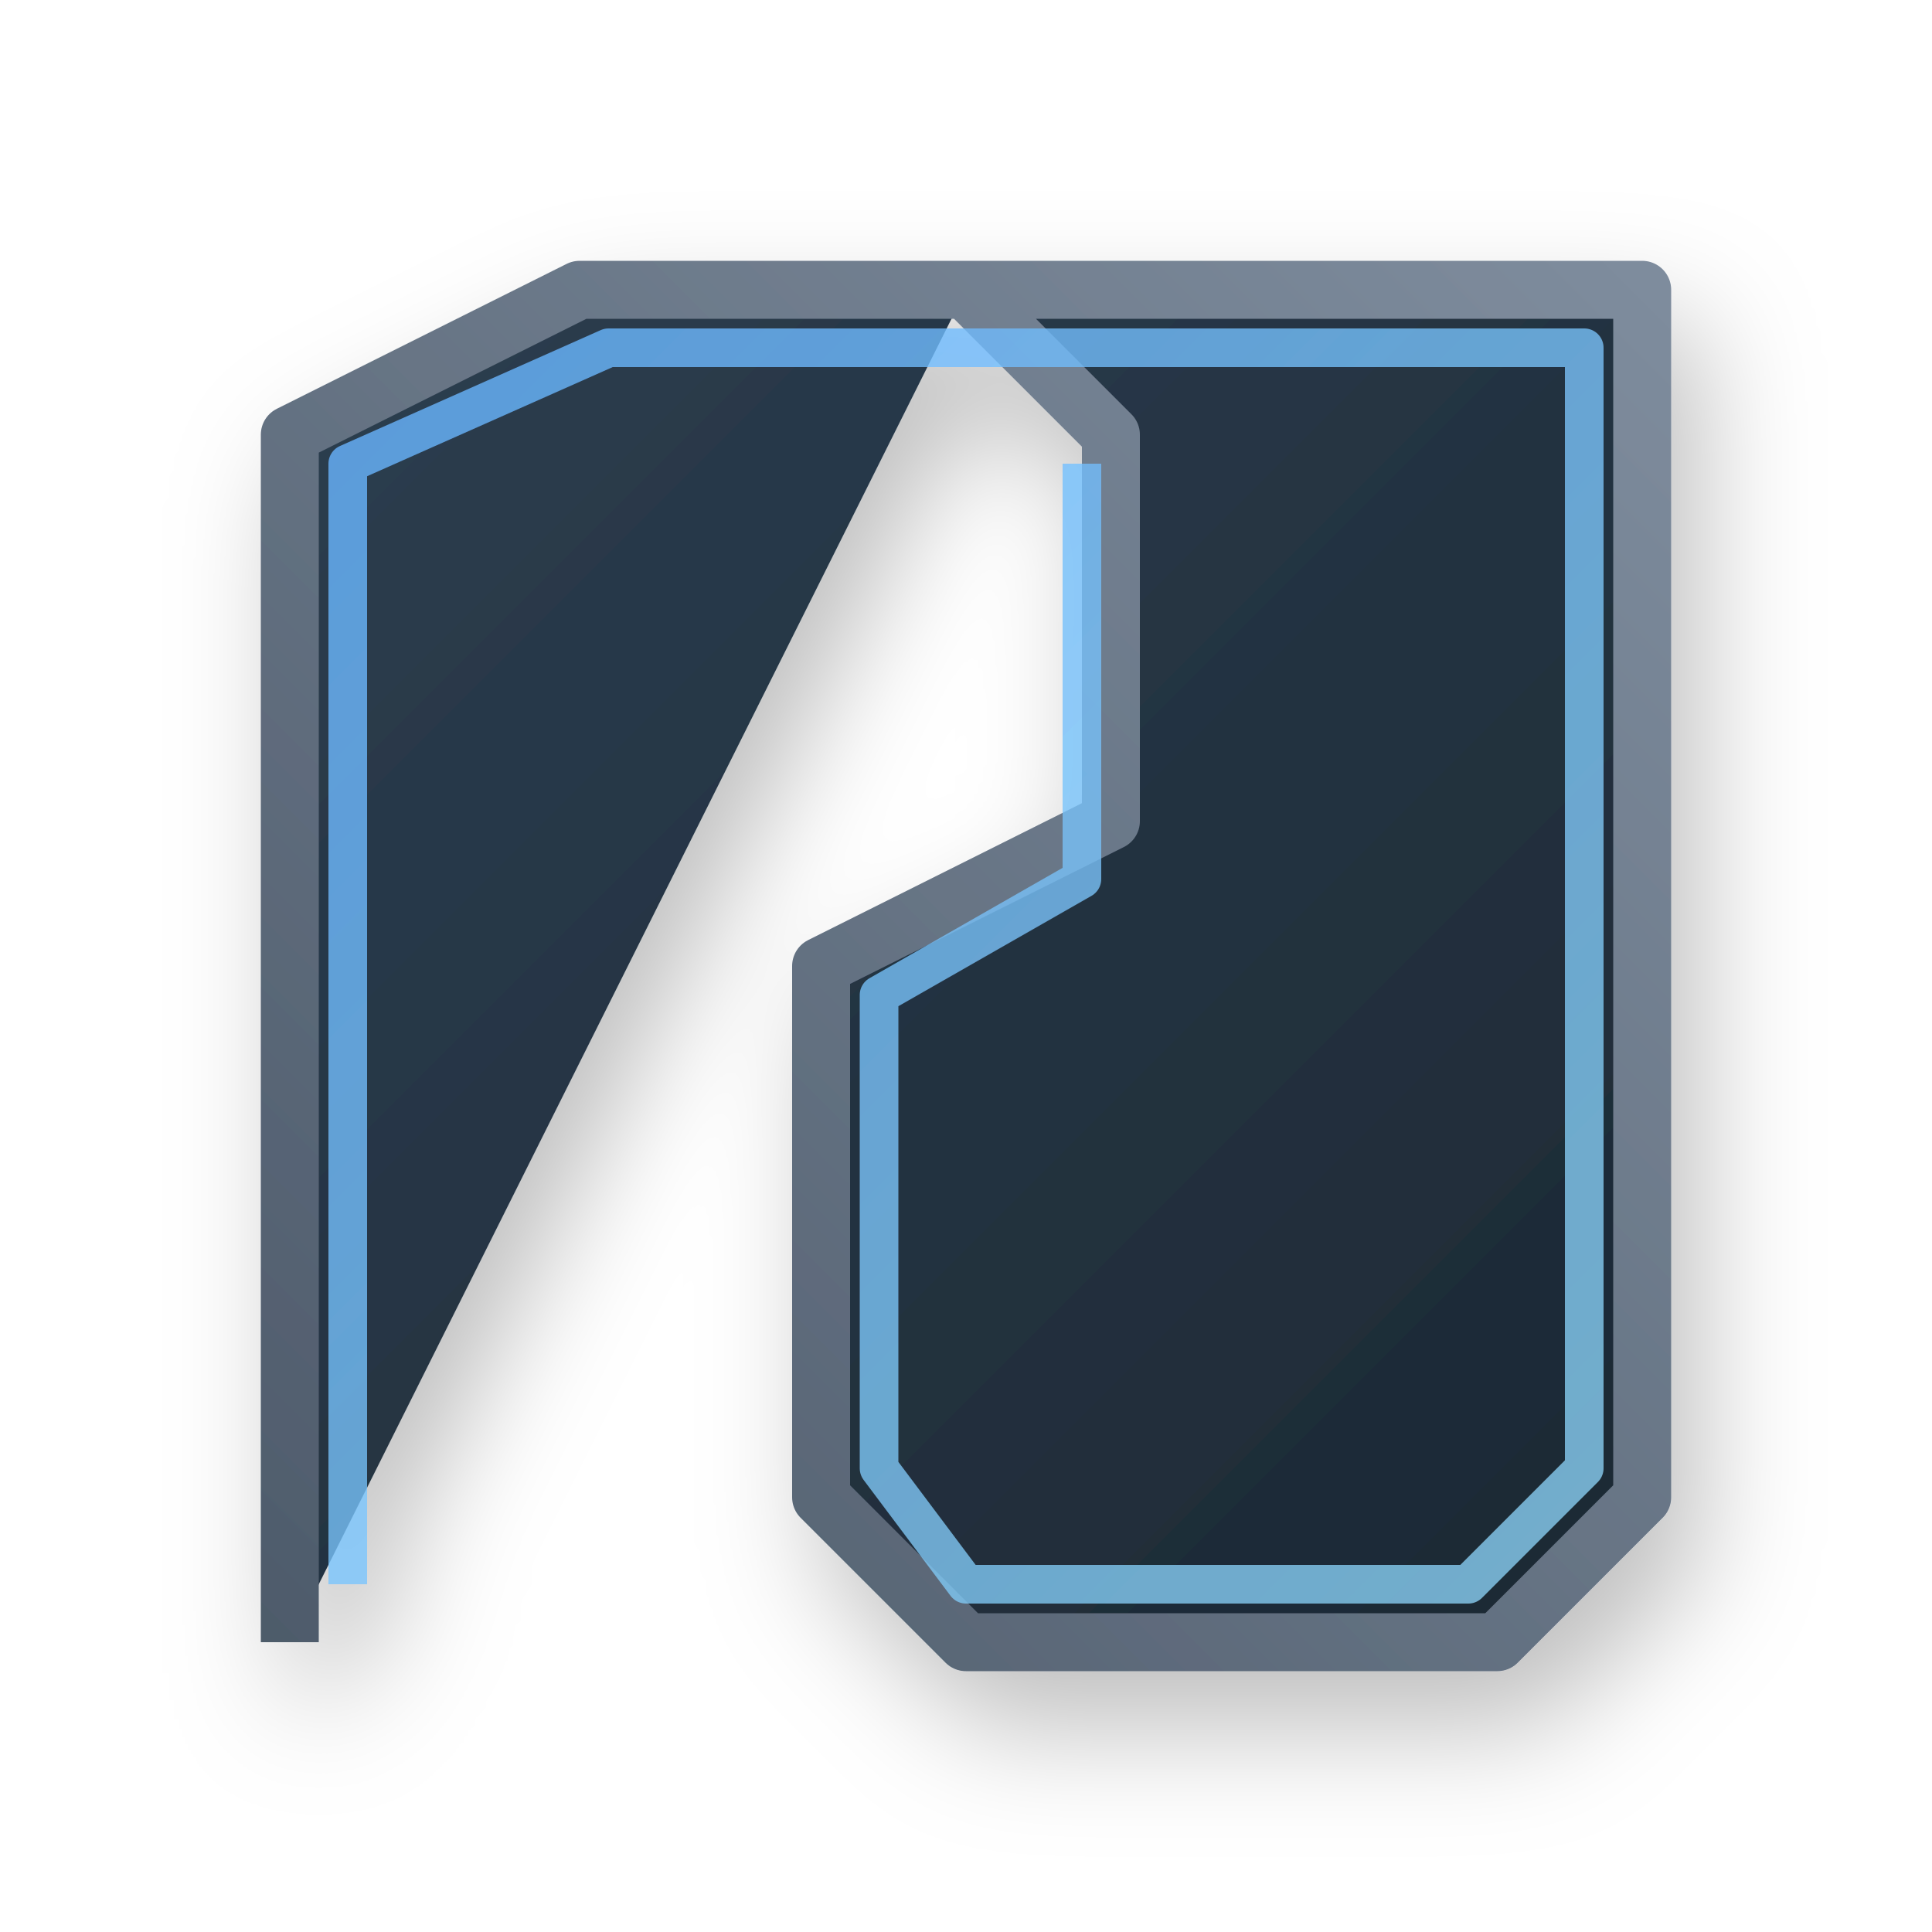
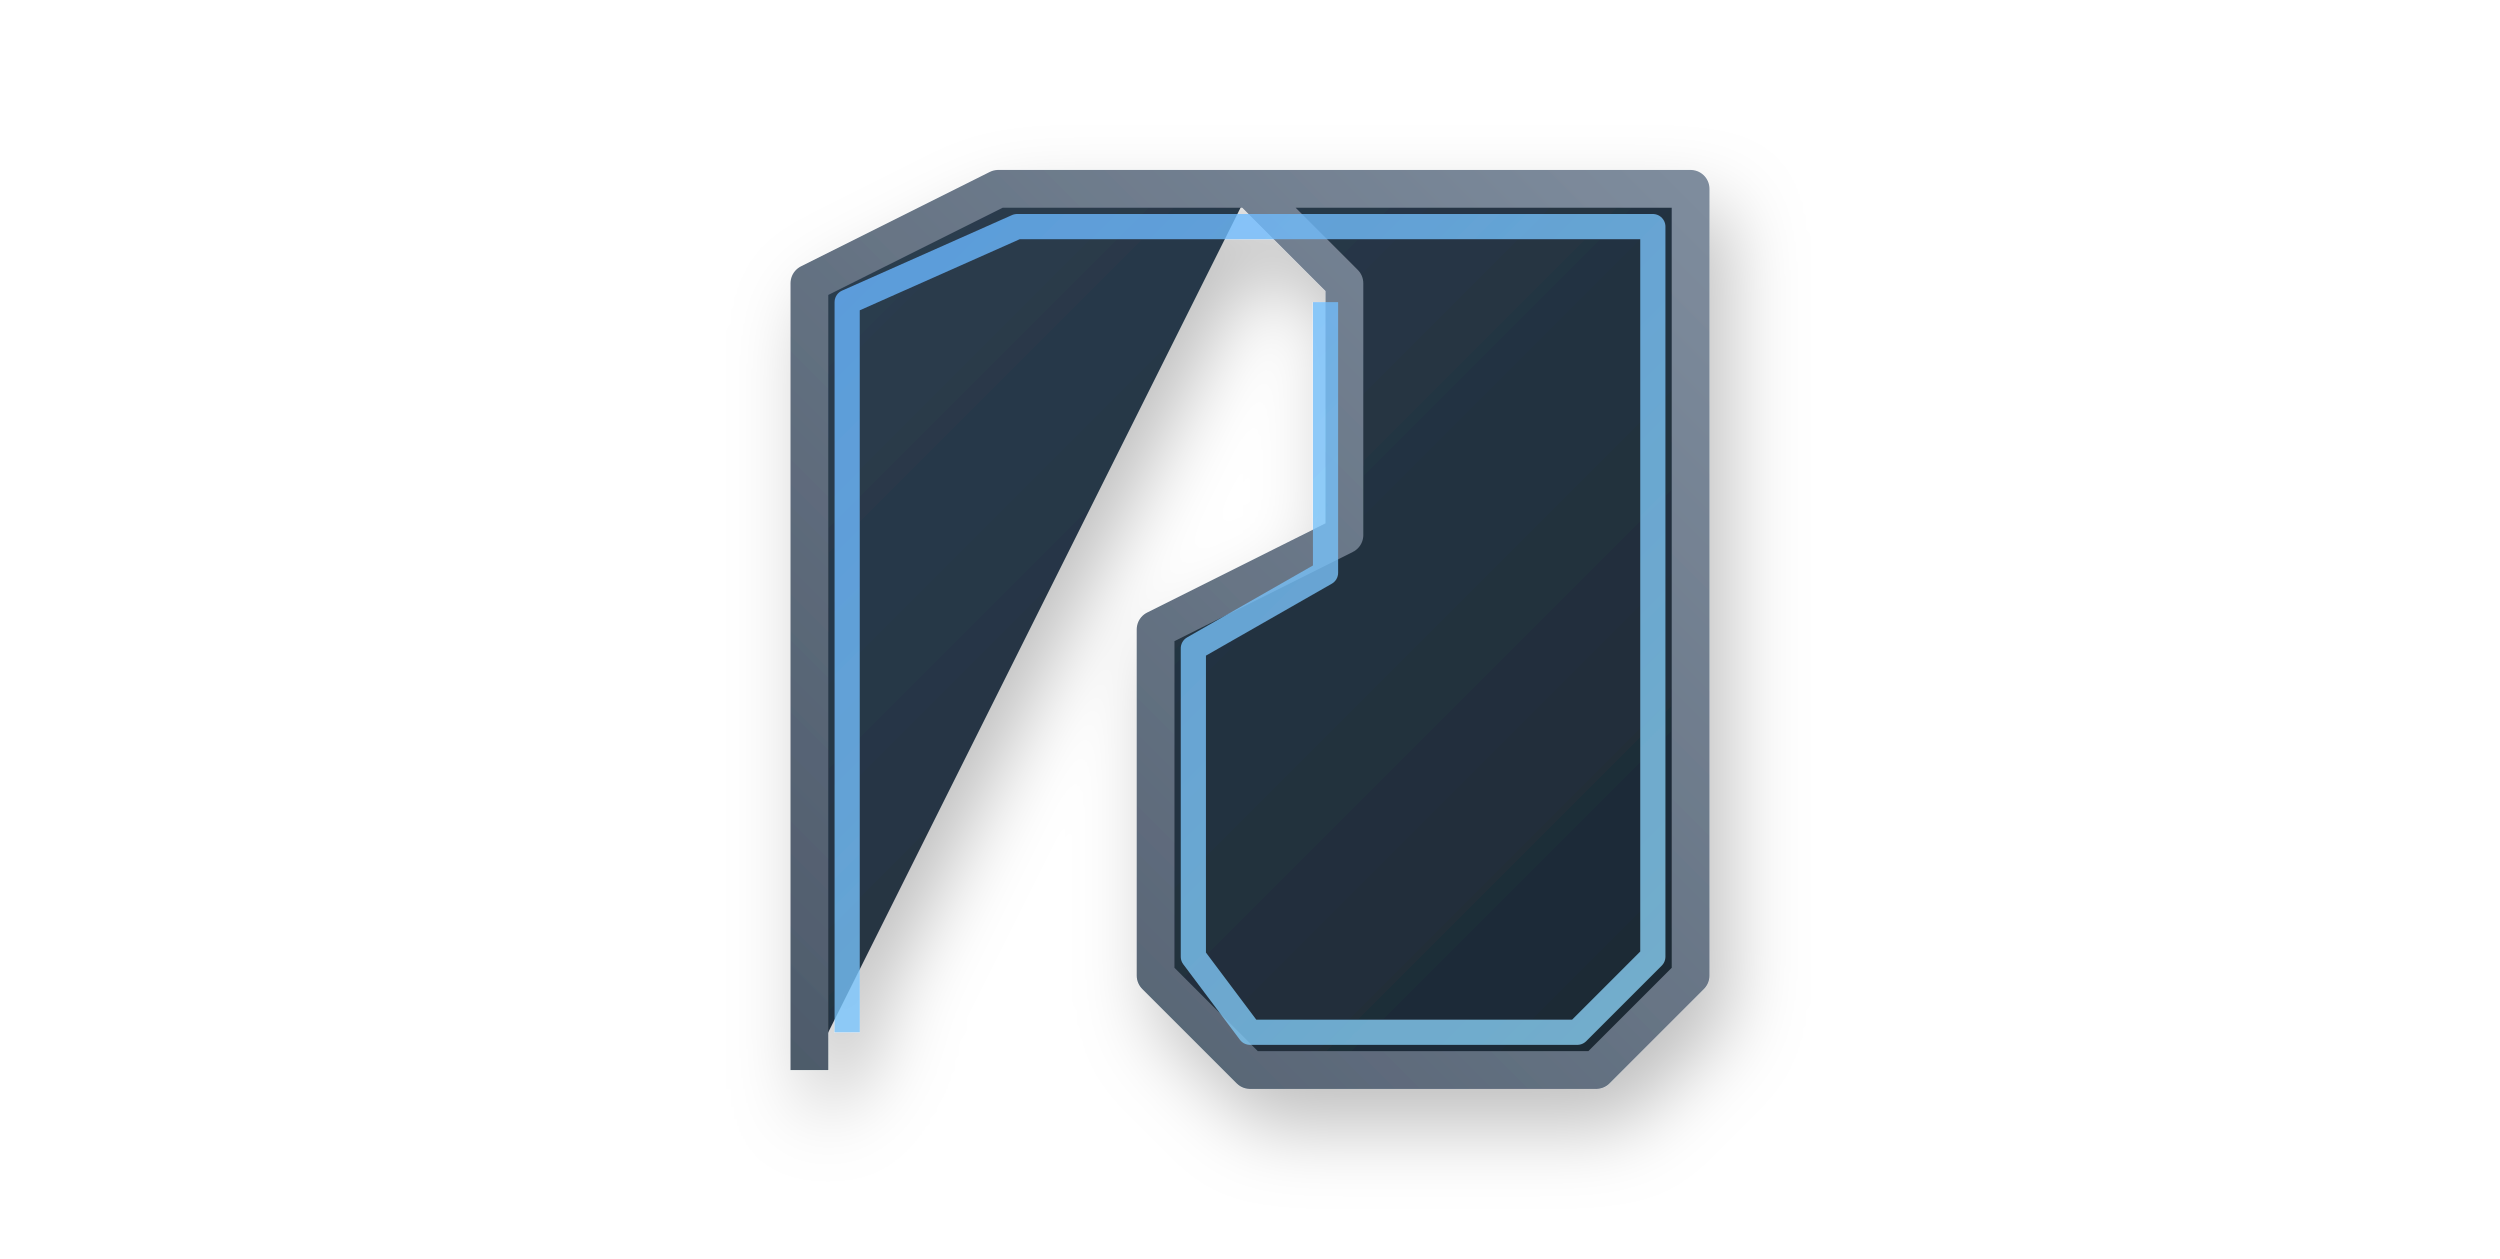
- <svg xmlns="http://www.w3.org/2000/svg" width="200" height="200" viewBox="0 0 200 200">
+ <svg xmlns="http://www.w3.org/2000/svg" width="564" height="284" viewBox="0 0 200 200">
  <defs>
    <linearGradient id="logoMainFill" x1="0%" y1="0%" x2="100%" y2="100%">
      <stop offset="0%" stop-color="#2c3e50" />
      <stop offset="100%" stop-color="#1c2833" />
    </linearGradient>
    <linearGradient id="logoOuterStroke" x1="0%" y1="100%" x2="100%" y2="0%">
      <stop offset="0%" stop-color="#4e5b6b" />
      <stop offset="100%" stop-color="#7e8c9d" />
    </linearGradient>
    <linearGradient id="logoInnerHighlight" x1="0%" y1="0%" x2="100%" y2="100%">
      <stop offset="0%" stop-color="#66b3ff" />
      <stop offset="100%" stop-color="#89cff0" />
    </linearGradient>
  </defs>
  <filter id="logoDropShadow" x="-20%" y="-20%" width="140%" height="140%">
    <feDropShadow dx="3" dy="6" stdDeviation="6" flood-color="#000000" flood-opacity="0.25" />
  </filter>
  <g filter="url(#logoDropShadow)">
    <path fill="url(#logoMainFill)" stroke="url(#logoOuterStroke)" stroke-width="6" stroke-linejoin="round" d="M30 170 L30 45 L60 30 L100 30 L130 30 L170 30 L170 155 L155 170 L100 170 L85 155 L85 100 L115 85 L115 45 L100 30 M85 100 L115 85" />
    <path fill="none" stroke="url(#logoInnerHighlight)" stroke-width="4" stroke-linejoin="round" opacity="0.8" d="M36 164 L36 48 L63 36 L100 36 L126 36 L164 36 L164 152 L152 164 L100 164 L91 152 L91 103 L112 91 L112 48" />
  </g>
</svg>
